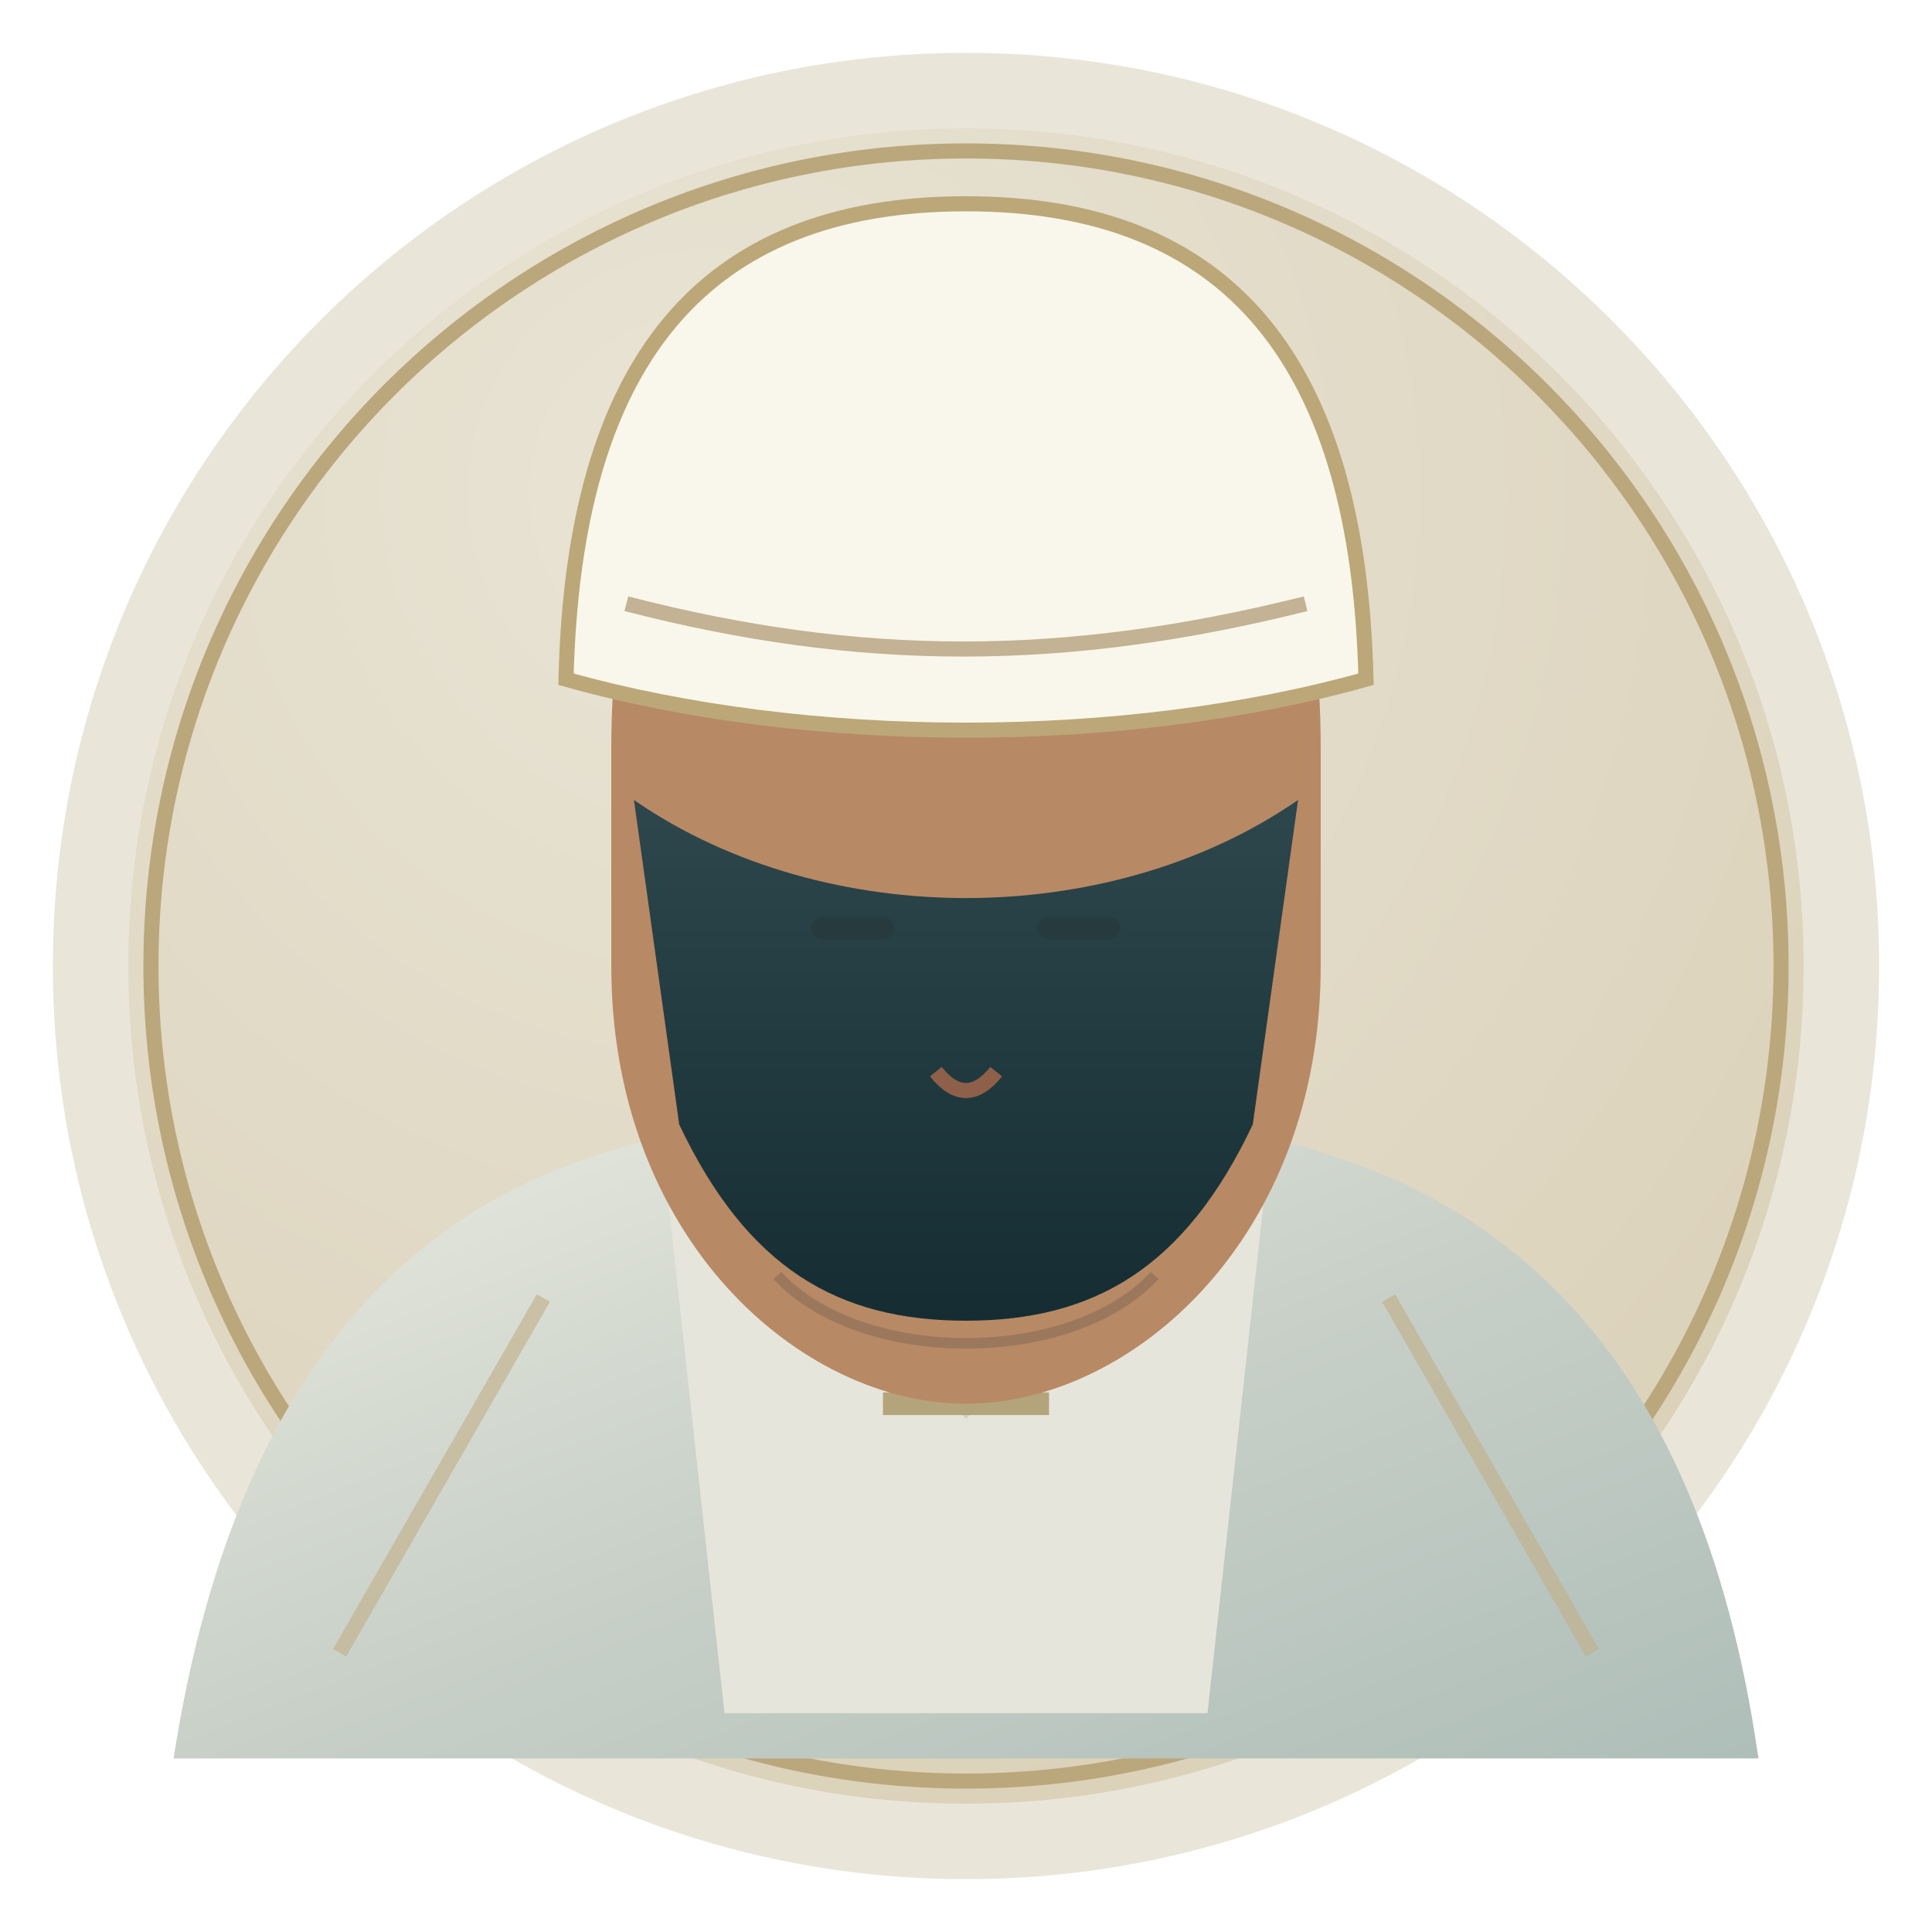
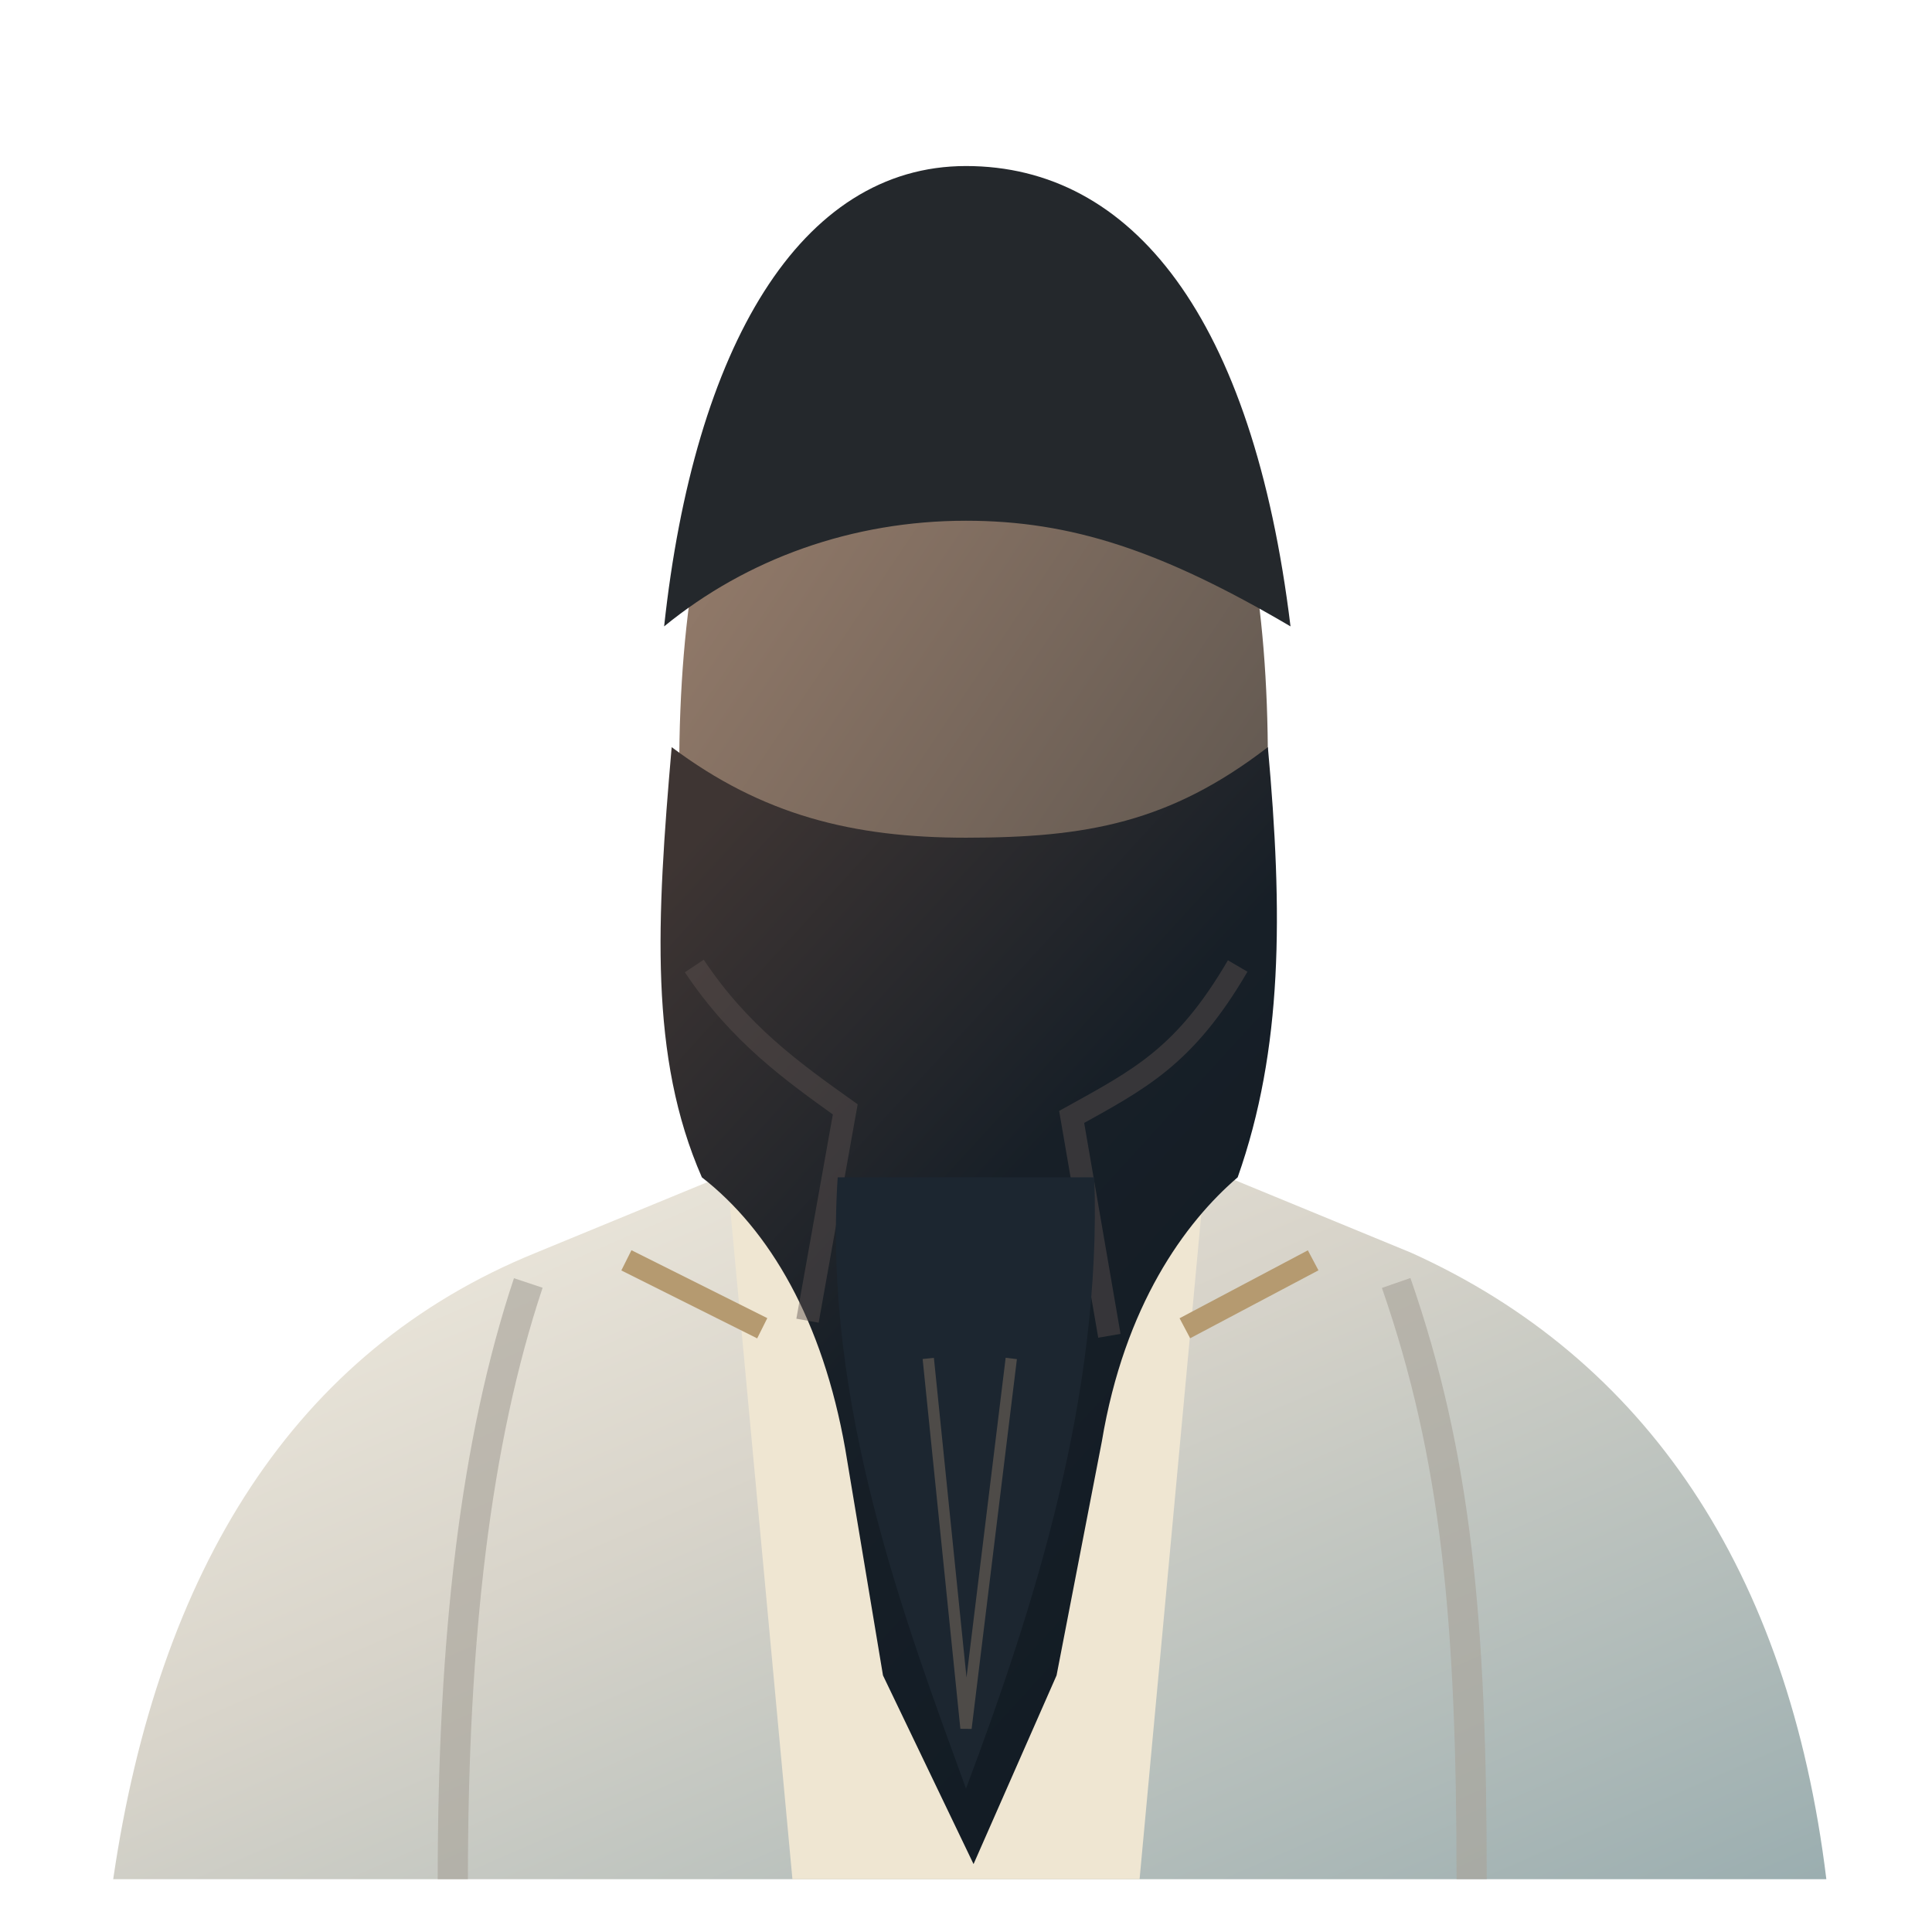
- <svg xmlns="http://www.w3.org/2000/svg" viewBox="0 0 256 256" role="img" aria-label="Stilisiertes Männerprofil mit Kufiya">
+ <svg xmlns="http://www.w3.org/2000/svg" viewBox="0 0 256 256" role="img" aria-label="Freistehende anonyme Männerfigur mit sehr langem Vollbart">
  <defs>
-     <radialGradient id="a" cx=".35" cy=".22" r=".82">
-       <stop stop-color="#e8dfd0" />
-       <stop offset="1" stop-color="#c6af87" />
-     </radialGradient>
-     <linearGradient id="b" x1="0" y1="0" x2="1" y2="1">
-       <stop stop-color="#e9eadf" />
-       <stop offset=".5" stop-color="#c8d0c8" />
-       <stop offset="1" stop-color="#aebeb8" />
+     <linearGradient id="robe" x1="0" y1="0" x2="1" y2="1">
+       <stop stop-color="#f4efe3" />
+       <stop offset=".42" stop-color="#d8d4ca" />
+       <stop offset="1" stop-color="#9baeb0" />
    </linearGradient>
-     <linearGradient id="c" x1="0" y1="0" x2="0" y2="1">
-       <stop stop-color="#2d474c" />
-       <stop offset="1" stop-color="#152d32" />
+     <linearGradient id="beard" x1=".2" y1="0" x2=".8" y2="1">
+       <stop stop-color="#3e3533" />
+       <stop offset=".45" stop-color="#171f27" />
+       <stop offset="1" stop-color="#111b24" />
+     </linearGradient>
+     <linearGradient id="face" x1="0" y1="0" x2=".8" y2="1">
+       <stop stop-color="#9f8370" />
+       <stop offset="1" stop-color="#534e49" />
    </linearGradient>
  </defs>
-   <circle cx="128" cy="128" r="121" fill="#e9e6d9" />
-   <circle cx="128" cy="128" r="111" fill="url(#a)" opacity=".38" />
-   <circle cx="128" cy="128" r="108" fill="none" stroke="#bba77c" stroke-width="2" />
-   <path d="M23 233c9-58 38-78 69-83l36 30 36-30c33 6 61 27 69 83Z" fill="url(#b)" />
-   <path d="M87 145l41 43 41-43-9 82H96Z" fill="#e6e5db" />
-   <path d="M117 186h22" stroke="#b4a47b" stroke-width="3" />
-   <path d="M81 99c0-39 18-59 47-59s47 20 47 59v29c0 36-25 58-47 58s-47-22-47-58Z" fill="#b88965" />
-   <path d="M84 106c13 9 29 13 44 13s31-4 44-13l-6 43c-9 19-21 26-38 26s-29-7-38-26Z" fill="url(#c)" />
-   <path d="M75 90c1-42 18-63 53-63s52 21 53 63c-32 9-74 9-106 0Z" fill="#f9f7eb" stroke="#bca779" stroke-width="2" />
-   <path d="M83 80c31 8 58 8 90 0" fill="none" stroke="#c3b293" stroke-width="2" />
-   <path d="M109 123h8m22 0h8" stroke="#273b3f" stroke-width="3" stroke-linecap="round" />
-   <path d="M124 142q4 5 8 0" fill="none" stroke="#8e604a" stroke-width="2" />
-   <path d="M103 169c11 12 39 12 50 0" fill="none" stroke="#9b785c" stroke-width="1.4" />
-   <path d="M45 219l27-47m139 47-27-47" stroke="#c1b08c" stroke-width="2" opacity=".65" />
+   <path d="M15 249c6-41 24-70 56-83l34-14h48l34 14c31 14 50 42 55 83Z" fill="url(#robe)" />
+   <path d="M70 170c-7 21-10 47-10 79M185 170c8 23 10 45 10 79" stroke="#a9a49b" stroke-width="4" opacity=".65" fill="none" />
+   <path d="M96 152l32 28 32-28-9 97h-46Z" fill="#efe6d2" />
+   <path d="M90 102c0-43 13-69 38-69 28 0 40 26 40 68l-4 44-36 35-34-35Z" fill="url(#face)" />
+   <path d="M88 83c4-37 18-61 40-61 22 0 38 20 43 61-17-10-29-14-43-14-15 0-29 5-40 14Z" fill="#24282c" />
+   <path d="M89 99c-2 23-3 41 4 57 9 7 16 19 19 36l5 30 12 25 11-25 6-31c3-18 11-29 18-35 6-17 6-35 4-57-13 10-24 12-40 12-15 0-27-3-39-12Z" fill="url(#beard)" />
+   <path d="M92 128c6 9 13 14 20 19l-5 28m57-47c-7 12-13 15-22 20l5 29" stroke="#5d5350" stroke-width="3" fill="none" opacity=".45" />
+   <path d="M111 156c-2 30 9 59 17 81 9-24 18-52 17-81" fill="#1c2630" />
+   <path d="M123 180l5 49 6-49" fill="none" stroke="#8b7865" stroke-width="1.5" opacity=".45" />
+   <path d="M83 167l18 9m73-9-17 9" fill="none" stroke="#b59a70" stroke-width="3" />
</svg>
